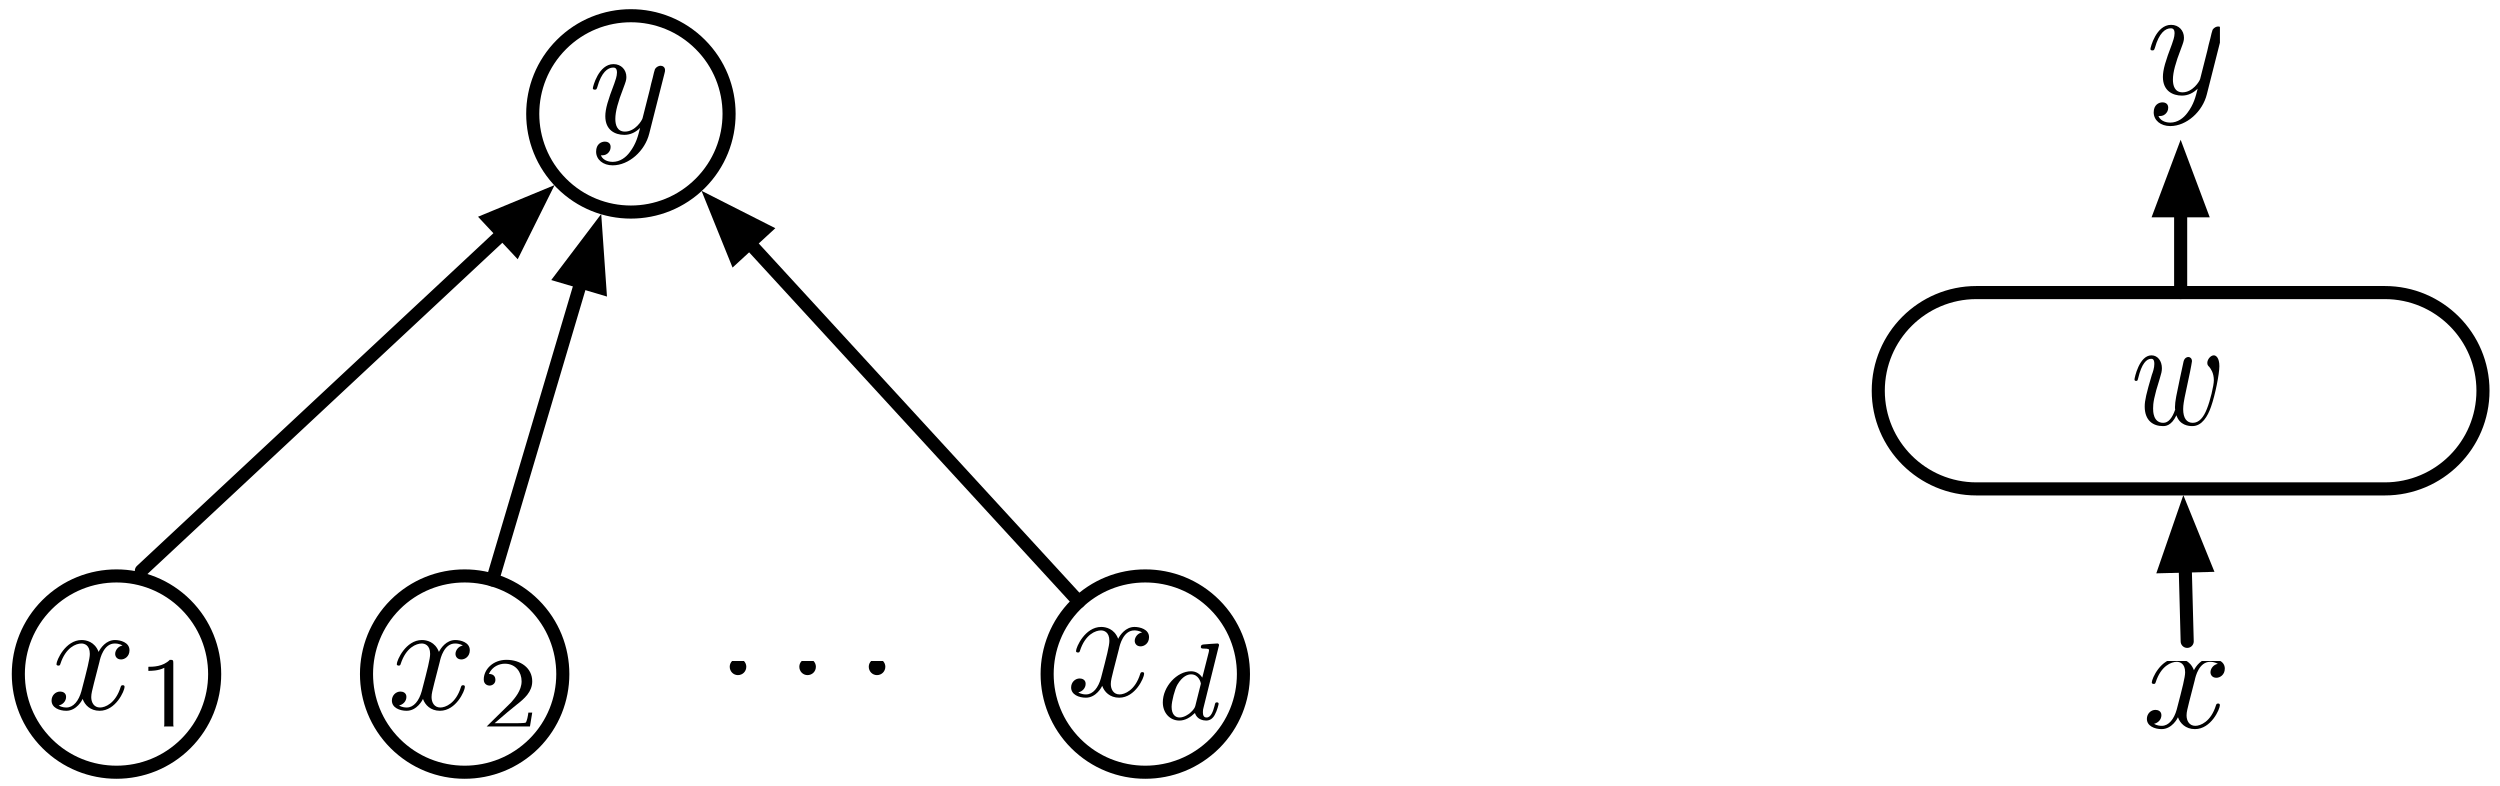
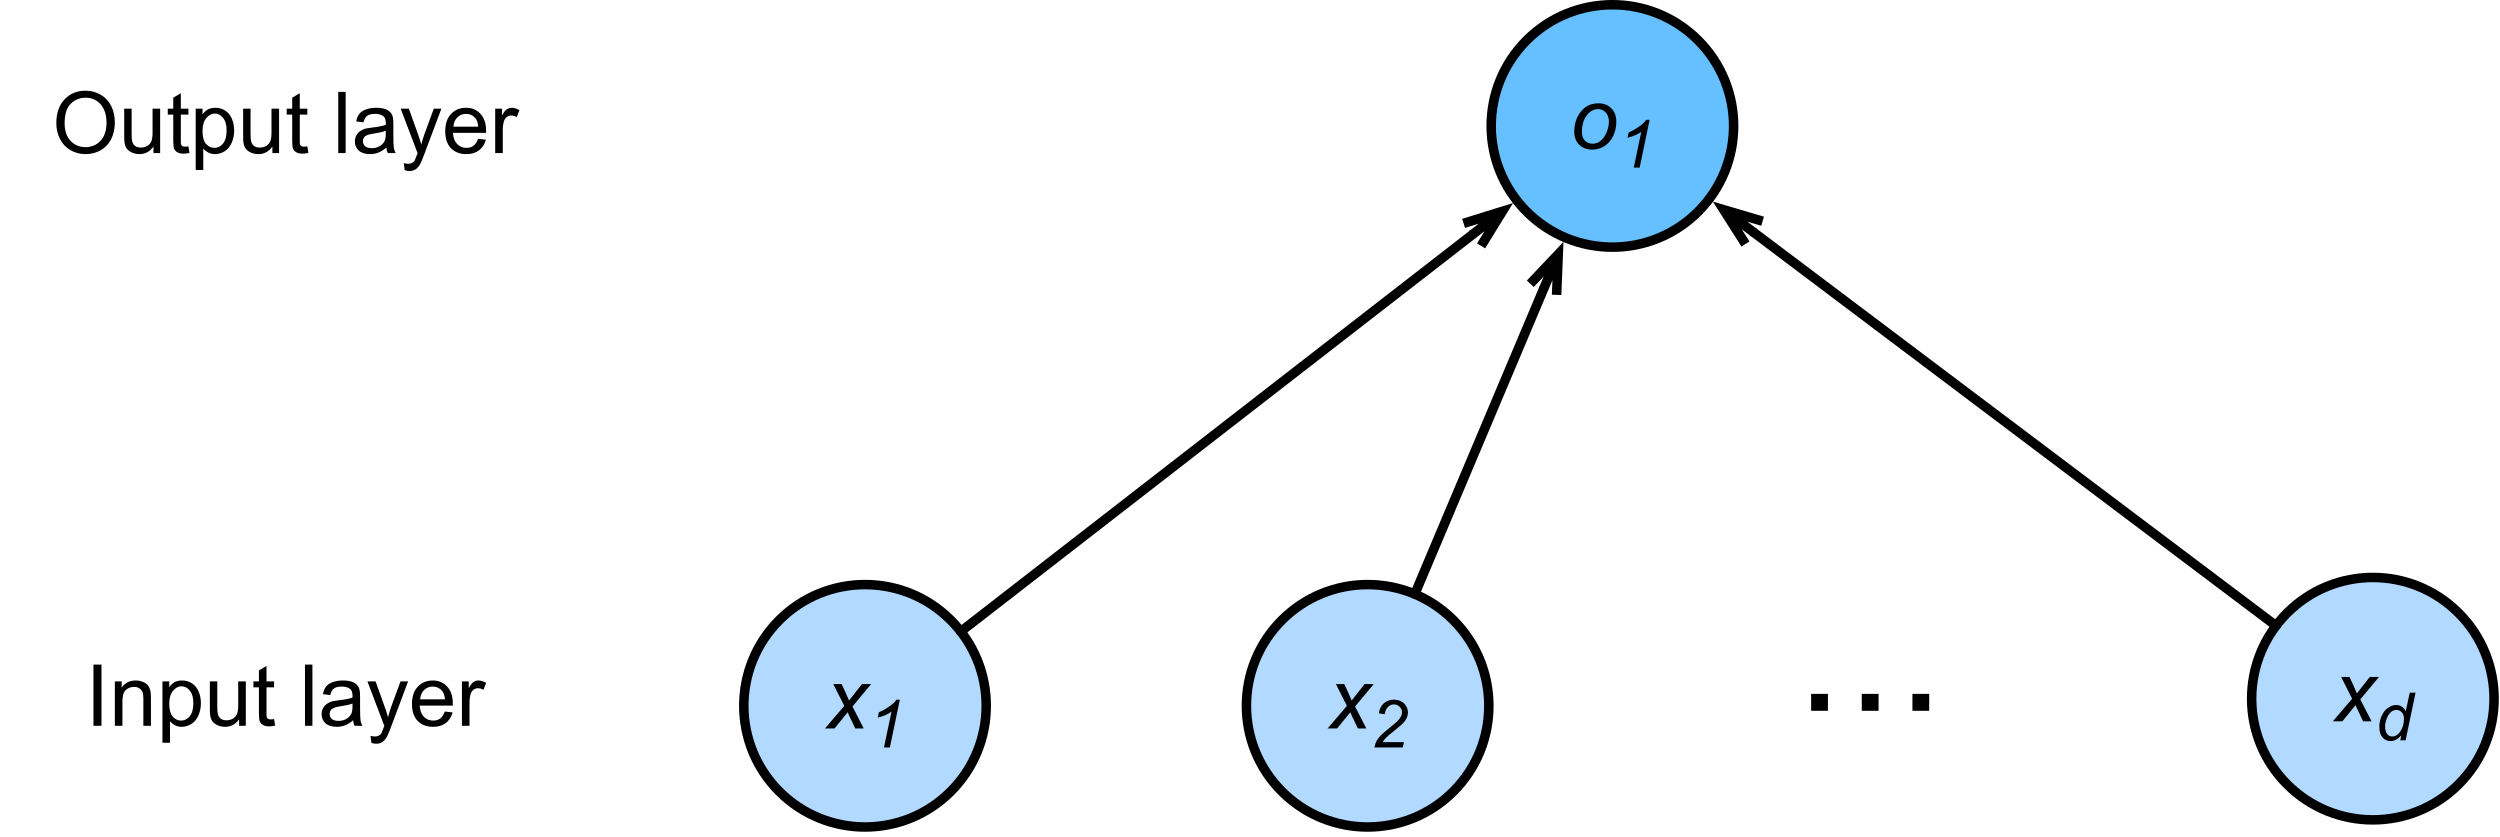
- <svg xmlns="http://www.w3.org/2000/svg" xmlns:xlink="http://www.w3.org/1999/xlink" width="191pt" height="60pt" viewBox="0 0 191 60" version="1.1">
+ <svg xmlns="http://www.w3.org/2000/svg" xmlns:xlink="http://www.w3.org/1999/xlink" width="263pt" height="88pt" viewBox="0 0 263 88" version="1.1">
  <defs>
    <g>
      <symbol overflow="visible" id="glyph0-0">
+         <path style="stroke:none;" d="M 1.125 0 L 1.125 -5.625 L 5.625 -5.625 L 5.625 0 Z M 1.266 -0.141 L 5.484 -0.141 L 5.484 -5.484 L 1.266 -5.484 Z M 1.266 -0.141 " />
+       </symbol>
+       <symbol overflow="visible" id="glyph0-1">
+         <path style="stroke:none;" d="M -0.016 0 L 2.016 -2.375 L 0.859 -4.672 L 1.734 -4.672 L 2.125 -3.844 C 2.27 -3.531 2.398 -3.227 2.516 -2.938 L 3.875 -4.672 L 4.844 -4.672 L 2.875 -2.312 L 4.062 0 L 3.172 0 L 2.719 -0.953 C 2.613 -1.148 2.5 -1.398 2.375 -1.703 L 0.984 0 Z M -0.016 0 " />
+       </symbol>
+       <symbol overflow="visible" id="glyph0-2">
+         <path style="stroke:none;" d="M 0.438 -1.766 C 0.438 -2.68 0.707 -3.438 1.25 -4.031 C 1.688 -4.52 2.266 -4.766 2.984 -4.766 C 3.547 -4.766 4 -4.586 4.344 -4.234 C 4.688 -3.891 4.859 -3.422 4.859 -2.828 C 4.859 -2.285 4.75 -1.785 4.531 -1.328 C 4.312 -0.867 4.004 -0.516 3.609 -0.266 C 3.211 -0.016 2.789 0.109 2.344 0.109 C 1.977 0.109 1.645 0.031 1.344 -0.125 C 1.051 -0.281 0.828 -0.5 0.672 -0.781 C 0.516 -1.07 0.438 -1.398 0.438 -1.766 Z M 1.234 -1.844 C 1.234 -1.406 1.336 -1.07 1.547 -0.844 C 1.766 -0.625 2.035 -0.516 2.359 -0.516 C 2.523 -0.516 2.691 -0.547 2.859 -0.609 C 3.023 -0.68 3.18 -0.785 3.328 -0.922 C 3.473 -1.066 3.594 -1.227 3.688 -1.406 C 3.789 -1.582 3.875 -1.773 3.938 -1.984 C 4.031 -2.273 4.078 -2.555 4.078 -2.828 C 4.078 -3.242 3.969 -3.566 3.75 -3.797 C 3.539 -4.035 3.273 -4.156 2.953 -4.156 C 2.703 -4.156 2.473 -4.094 2.266 -3.969 C 2.066 -3.852 1.883 -3.68 1.719 -3.453 C 1.551 -3.223 1.426 -2.957 1.344 -2.656 C 1.27 -2.352 1.234 -2.082 1.234 -1.844 Z M 1.234 -1.844 " />
+       </symbol>
+       <symbol overflow="visible" id="glyph1-0">
+         <path style="stroke:none;" d="M 0.875 0 L 0.875 -4.375 L 4.375 -4.375 L 4.375 0 Z M 0.984 -0.109 L 4.266 -0.109 L 4.266 -4.266 L 0.984 -4.266 Z M 0.984 -0.109 " />
+       </symbol>
+       <symbol overflow="visible" id="glyph1-1">
+         <path style="stroke:none;" d="M 1.688 0 L 2.484 -3.781 C 2.141 -3.508 1.656 -3.297 1.031 -3.141 L 1.156 -3.703 C 1.457 -3.828 1.758 -3.988 2.062 -4.188 C 2.363 -4.383 2.586 -4.555 2.734 -4.703 C 2.828 -4.797 2.914 -4.906 3 -5.031 L 3.359 -5.031 L 2.312 0 Z M 1.688 0 " />
+       </symbol>
+       <symbol overflow="visible" id="glyph1-2">
+         <path style="stroke:none;" d="M 0.406 0 C 0.469 -0.301 0.555 -0.551 0.672 -0.75 C 0.785 -0.945 0.938 -1.133 1.125 -1.312 C 1.312 -1.5 1.672 -1.805 2.203 -2.234 C 2.523 -2.492 2.75 -2.688 2.875 -2.812 C 3.039 -2.988 3.16 -3.16 3.234 -3.328 C 3.285 -3.441 3.312 -3.566 3.312 -3.703 C 3.312 -3.93 3.227 -4.125 3.062 -4.281 C 2.906 -4.445 2.707 -4.531 2.469 -4.531 C 2.238 -4.531 2.035 -4.445 1.859 -4.281 C 1.68 -4.125 1.555 -3.863 1.484 -3.5 L 0.875 -3.594 C 0.938 -4.039 1.109 -4.391 1.391 -4.641 C 1.68 -4.898 2.039 -5.031 2.469 -5.031 C 2.75 -5.031 3.004 -4.969 3.234 -4.844 C 3.461 -4.727 3.633 -4.562 3.75 -4.344 C 3.875 -4.133 3.938 -3.914 3.938 -3.688 C 3.938 -3.352 3.816 -3.035 3.578 -2.734 C 3.43 -2.535 3.004 -2.156 2.297 -1.594 C 1.984 -1.352 1.754 -1.156 1.609 -1 C 1.461 -0.844 1.352 -0.695 1.281 -0.562 L 3.516 -0.562 L 3.391 0 Z M 0.406 0 " />
+       </symbol>
+       <symbol overflow="visible" id="glyph1-3">
+         <path style="stroke:none;" d="M 2.688 -0.531 C 2.332 -0.125 1.961 0.078 1.578 0.078 C 1.234 0.078 0.945 -0.047 0.719 -0.297 C 0.488 -0.555 0.375 -0.926 0.375 -1.406 C 0.375 -1.844 0.461 -2.242 0.641 -2.609 C 0.816 -2.984 1.039 -3.258 1.312 -3.438 C 1.594 -3.625 1.867 -3.719 2.141 -3.719 C 2.586 -3.719 2.926 -3.5 3.156 -3.062 L 3.578 -5.016 L 4.188 -5.016 L 3.141 0 L 2.578 0 Z M 0.984 -1.516 C 0.984 -1.266 1.008 -1.066 1.062 -0.922 C 1.113 -0.773 1.195 -0.648 1.312 -0.547 C 1.438 -0.453 1.582 -0.406 1.75 -0.406 C 2.031 -0.406 2.285 -0.551 2.516 -0.844 C 2.816 -1.238 2.969 -1.719 2.969 -2.281 C 2.969 -2.57 2.891 -2.797 2.734 -2.953 C 2.586 -3.117 2.398 -3.203 2.172 -3.203 C 2.023 -3.203 1.891 -3.164 1.766 -3.094 C 1.648 -3.031 1.531 -2.922 1.406 -2.766 C 1.289 -2.609 1.191 -2.406 1.109 -2.156 C 1.023 -1.914 0.984 -1.703 0.984 -1.516 Z M 0.984 -1.516 " />
+       </symbol>
+       <symbol overflow="visible" id="glyph2-0">
+         <path style="stroke:none;" d="M 1.125 0 L 1.125 -5.625 L 5.625 -5.625 L 5.625 0 Z M 1.266 -0.141 L 5.484 -0.141 L 5.484 -5.484 L 1.266 -5.484 Z M 1.266 -0.141 " />
+       </symbol>
+       <symbol overflow="visible" id="glyph2-1">
+         <path style="stroke:none;" d="M 0.844 0 L 0.844 -6.438 L 1.688 -6.438 L 1.688 0 Z M 0.844 0 " />
+       </symbol>
+       <symbol overflow="visible" id="glyph2-2">
+         <path style="stroke:none;" d="M 0.594 0 L 0.594 -4.672 L 1.312 -4.672 L 1.312 -4 C 1.645 -4.508 2.141 -4.766 2.797 -4.766 C 3.078 -4.766 3.332 -4.711 3.562 -4.609 C 3.801 -4.516 3.977 -4.383 4.094 -4.219 C 4.207 -4.062 4.289 -3.867 4.344 -3.641 C 4.375 -3.492 4.391 -3.238 4.391 -2.875 L 4.391 0 L 3.594 0 L 3.594 -2.844 C 3.594 -3.164 3.562 -3.406 3.5 -3.562 C 3.438 -3.719 3.328 -3.844 3.172 -3.938 C 3.016 -4.039 2.832 -4.094 2.625 -4.094 C 2.289 -4.094 2 -3.984 1.75 -3.766 C 1.508 -3.555 1.391 -3.148 1.391 -2.547 L 1.391 0 Z M 0.594 0 " />
+       </symbol>
+       <symbol overflow="visible" id="glyph2-3">
+         <path style="stroke:none;" d="M 0.594 1.781 L 0.594 -4.672 L 1.312 -4.672 L 1.312 -4.062 C 1.477 -4.301 1.664 -4.477 1.875 -4.594 C 2.094 -4.707 2.359 -4.766 2.672 -4.766 C 3.066 -4.766 3.414 -4.66 3.719 -4.453 C 4.02 -4.254 4.25 -3.969 4.406 -3.594 C 4.562 -3.219 4.641 -2.812 4.641 -2.375 C 4.641 -1.895 4.551 -1.461 4.375 -1.078 C 4.207 -0.691 3.961 -0.395 3.641 -0.188 C 3.316 0.008 2.973 0.109 2.609 0.109 C 2.348 0.109 2.113 0.051 1.906 -0.062 C 1.695 -0.176 1.523 -0.316 1.391 -0.484 L 1.391 1.781 Z M 1.312 -2.312 C 1.312 -1.707 1.43 -1.258 1.672 -0.969 C 1.922 -0.688 2.219 -0.547 2.562 -0.547 C 2.906 -0.547 3.203 -0.691 3.453 -0.984 C 3.711 -1.285 3.844 -1.75 3.844 -2.375 C 3.844 -2.969 3.719 -3.41 3.469 -3.703 C 3.227 -4.004 2.938 -4.156 2.594 -4.156 C 2.258 -4.156 1.961 -3.992 1.703 -3.672 C 1.441 -3.359 1.312 -2.906 1.312 -2.312 Z M 1.312 -2.312 " />
+       </symbol>
+       <symbol overflow="visible" id="glyph2-4">
+         <path style="stroke:none;" d="M 3.656 0 L 3.656 -0.688 C 3.289 -0.156 2.797 0.109 2.172 0.109 C 1.898 0.109 1.645 0.055 1.406 -0.047 C 1.164 -0.16 0.984 -0.297 0.859 -0.453 C 0.742 -0.609 0.664 -0.801 0.625 -1.031 C 0.594 -1.188 0.578 -1.438 0.578 -1.781 L 0.578 -4.672 L 1.359 -4.672 L 1.359 -2.078 C 1.359 -1.66 1.379 -1.383 1.422 -1.25 C 1.461 -1.039 1.562 -0.875 1.719 -0.75 C 1.883 -0.633 2.086 -0.578 2.328 -0.578 C 2.566 -0.578 2.789 -0.633 3 -0.75 C 3.207 -0.875 3.352 -1.039 3.438 -1.25 C 3.52 -1.457 3.562 -1.766 3.562 -2.172 L 3.562 -4.672 L 4.359 -4.672 L 4.359 0 Z M 3.656 0 " />
+       </symbol>
+       <symbol overflow="visible" id="glyph2-5">
+         <path style="stroke:none;" d="M 2.328 -0.703 L 2.438 -0.016 C 2.207 0.035 2.008 0.062 1.844 0.062 C 1.551 0.062 1.328 0.016 1.172 -0.078 C 1.016 -0.172 0.898 -0.289 0.828 -0.438 C 0.766 -0.582 0.734 -0.891 0.734 -1.359 L 0.734 -4.047 L 0.156 -4.047 L 0.156 -4.672 L 0.734 -4.672 L 0.734 -5.828 L 1.531 -6.297 L 1.531 -4.672 L 2.328 -4.672 L 2.328 -4.047 L 1.531 -4.047 L 1.531 -1.328 C 1.531 -1.098 1.539 -0.953 1.562 -0.891 C 1.594 -0.828 1.641 -0.773 1.703 -0.734 C 1.766 -0.691 1.852 -0.672 1.969 -0.672 C 2.062 -0.672 2.18 -0.68 2.328 -0.703 Z M 2.328 -0.703 " />
+       </symbol>
+       <symbol overflow="visible" id="glyph2-6">
        <path style="stroke:none;" d="" />
      </symbol>
-       <symbol overflow="visible" id="glyph0-1">
-         <path style="stroke:none;" d="M 4 -3.609 C 4.062 -3.922 4.344 -5.016 5.172 -5.016 C 5.234 -5.016 5.516 -5.016 5.766 -4.859 C 5.438 -4.812 5.203 -4.5 5.203 -4.219 C 5.203 -4.031 5.328 -3.797 5.656 -3.797 C 5.922 -3.797 6.297 -4.016 6.297 -4.5 C 6.297 -5.109 5.594 -5.281 5.188 -5.281 C 4.5 -5.281 4.078 -4.656 3.938 -4.375 C 3.641 -5.156 2.984 -5.281 2.641 -5.281 C 1.406 -5.281 0.719 -3.734 0.719 -3.438 C 0.719 -3.328 0.844 -3.328 0.859 -3.328 C 0.953 -3.328 0.984 -3.344 1.016 -3.453 C 1.422 -4.719 2.219 -5.016 2.625 -5.016 C 2.844 -5.016 3.266 -4.906 3.266 -4.219 C 3.266 -3.844 3.062 -3.047 2.625 -1.375 C 2.422 -0.641 2.016 -0.125 1.484 -0.125 C 1.406 -0.125 1.141 -0.125 0.891 -0.281 C 1.188 -0.344 1.453 -0.594 1.453 -0.938 C 1.453 -1.25 1.188 -1.344 1 -1.344 C 0.641 -1.344 0.344 -1.047 0.344 -0.656 C 0.344 -0.109 0.938 0.125 1.469 0.125 C 2.266 0.125 2.688 -0.703 2.719 -0.781 C 2.875 -0.328 3.297 0.125 4.016 0.125 C 5.25 0.125 5.922 -1.406 5.922 -1.703 C 5.922 -1.828 5.828 -1.828 5.781 -1.828 C 5.672 -1.828 5.656 -1.781 5.625 -1.703 C 5.234 -0.422 4.422 -0.125 4.047 -0.125 C 3.578 -0.125 3.375 -0.516 3.375 -0.922 C 3.375 -1.188 3.453 -1.453 3.578 -1.969 Z M 4 -3.609 " />
+       <symbol overflow="visible" id="glyph2-7">
+         <path style="stroke:none;" d="M 0.578 0 L 0.578 -6.438 L 1.359 -6.438 L 1.359 0 Z M 0.578 0 " />
      </symbol>
-       <symbol overflow="visible" id="glyph1-0">
-         <path style="stroke:none;" d="" />
+       <symbol overflow="visible" id="glyph2-8">
+         <path style="stroke:none;" d="M 3.641 -0.578 C 3.348 -0.328 3.066 -0.148 2.797 -0.047 C 2.523 0.055 2.234 0.109 1.922 0.109 C 1.41 0.109 1.016 -0.016 0.734 -0.266 C 0.461 -0.516 0.328 -0.836 0.328 -1.234 C 0.328 -1.461 0.379 -1.672 0.484 -1.859 C 0.586 -2.047 0.723 -2.195 0.891 -2.312 C 1.055 -2.426 1.242 -2.516 1.453 -2.578 C 1.609 -2.609 1.844 -2.645 2.156 -2.688 C 2.801 -2.758 3.273 -2.852 3.578 -2.969 C 3.578 -3.07 3.578 -3.141 3.578 -3.172 C 3.578 -3.492 3.504 -3.719 3.359 -3.844 C 3.148 -4.031 2.848 -4.125 2.453 -4.125 C 2.078 -4.125 1.801 -4.055 1.625 -3.922 C 1.445 -3.797 1.316 -3.566 1.234 -3.234 L 0.469 -3.328 C 0.531 -3.66 0.641 -3.926 0.797 -4.125 C 0.961 -4.332 1.195 -4.488 1.5 -4.594 C 1.812 -4.707 2.164 -4.766 2.562 -4.766 C 2.969 -4.766 3.289 -4.719 3.531 -4.625 C 3.781 -4.531 3.961 -4.41 4.078 -4.266 C 4.203 -4.129 4.285 -3.953 4.328 -3.734 C 4.359 -3.598 4.375 -3.359 4.375 -3.016 L 4.375 -1.953 C 4.375 -1.223 4.391 -0.758 4.422 -0.562 C 4.453 -0.363 4.52 -0.176 4.625 0 L 3.797 0 C 3.711 -0.164 3.66 -0.359 3.641 -0.578 Z M 3.578 -2.344 C 3.285 -2.227 2.852 -2.129 2.281 -2.047 C 1.957 -1.992 1.727 -1.938 1.594 -1.875 C 1.457 -1.82 1.352 -1.738 1.281 -1.625 C 1.207 -1.508 1.172 -1.383 1.172 -1.25 C 1.172 -1.039 1.25 -0.863 1.406 -0.719 C 1.562 -0.582 1.797 -0.516 2.109 -0.516 C 2.41 -0.516 2.68 -0.582 2.922 -0.719 C 3.16 -0.852 3.336 -1.035 3.453 -1.266 C 3.535 -1.441 3.578 -1.703 3.578 -2.047 Z M 3.578 -2.344 " />
      </symbol>
-       <symbol overflow="visible" id="glyph1-1">
-         <path style="stroke:none;" d="M 2.812 -5.328 C 2.812 -5.547 2.781 -5.562 2.547 -5.562 C 2.016 -5.031 1.25 -5.031 0.906 -5.031 L 0.906 -4.719 C 1.109 -4.719 1.672 -4.719 2.125 -4.953 L 2.125 -0.688 C 2.125 -0.406 2.125 -0.297 1.297 -0.297 L 0.969 -0.297 L 0.969 0 C 1.125 -0.016 2.156 -0.031 2.469 -0.031 C 2.719 -0.031 3.781 -0.016 3.969 0 L 3.969 -0.297 L 3.641 -0.297 C 2.812 -0.297 2.812 -0.406 2.812 -0.688 Z M 2.812 -5.328 " />
+       <symbol overflow="visible" id="glyph2-9">
+         <path style="stroke:none;" d="M 0.562 1.797 L 0.469 1.062 C 0.645 1.102 0.797 1.125 0.922 1.125 C 1.098 1.125 1.238 1.094 1.344 1.031 C 1.445 0.977 1.535 0.898 1.609 0.797 C 1.648 0.711 1.727 0.516 1.844 0.203 C 1.863 0.16 1.891 0.098 1.922 0.016 L 0.141 -4.672 L 1 -4.672 L 1.969 -1.969 C 2.094 -1.625 2.207 -1.266 2.312 -0.891 C 2.395 -1.242 2.5 -1.598 2.625 -1.953 L 3.625 -4.672 L 4.422 -4.672 L 2.641 0.078 C 2.453 0.586 2.305 0.941 2.203 1.141 C 2.055 1.398 1.895 1.586 1.719 1.703 C 1.539 1.828 1.32 1.891 1.062 1.891 C 0.914 1.891 0.75 1.859 0.562 1.797 Z M 0.562 1.797 " />
      </symbol>
-       <symbol overflow="visible" id="glyph2-0">
-         <path style="stroke:none;" d="" />
+       <symbol overflow="visible" id="glyph2-10">
+         <path style="stroke:none;" d="M 3.781 -1.5 L 4.609 -1.406 C 4.473 -0.926 4.227 -0.551 3.875 -0.281 C 3.531 -0.02 3.086 0.109 2.547 0.109 C 1.867 0.109 1.328 -0.098 0.922 -0.516 C 0.523 -0.941 0.328 -1.535 0.328 -2.297 C 0.328 -3.078 0.531 -3.68 0.938 -4.109 C 1.344 -4.547 1.867 -4.766 2.516 -4.766 C 3.141 -4.766 3.645 -4.551 4.031 -4.125 C 4.426 -3.707 4.625 -3.113 4.625 -2.344 C 4.625 -2.289 4.625 -2.219 4.625 -2.125 L 1.141 -2.125 C 1.172 -1.613 1.316 -1.223 1.578 -0.953 C 1.836 -0.68 2.164 -0.547 2.562 -0.547 C 2.852 -0.547 3.098 -0.617 3.297 -0.766 C 3.504 -0.922 3.664 -1.164 3.781 -1.5 Z M 1.188 -2.781 L 3.797 -2.781 C 3.766 -3.176 3.664 -3.473 3.5 -3.672 C 3.25 -3.973 2.922 -4.125 2.516 -4.125 C 2.148 -4.125 1.844 -4 1.594 -3.75 C 1.352 -3.508 1.219 -3.188 1.188 -2.781 Z M 1.188 -2.781 " />
      </symbol>
-       <symbol overflow="visible" id="glyph2-1">
-         <path style="stroke:none;" d="M 4.234 -1.531 L 3.938 -1.531 C 3.922 -1.344 3.828 -0.844 3.734 -0.766 C 3.656 -0.719 3.016 -0.719 2.891 -0.719 L 1.359 -0.719 C 2.234 -1.484 2.531 -1.719 3.031 -2.125 C 3.656 -2.609 4.234 -3.125 4.234 -3.922 C 4.234 -4.938 3.344 -5.562 2.266 -5.562 C 1.234 -5.562 0.531 -4.828 0.531 -4.062 C 0.531 -3.641 0.891 -3.594 0.969 -3.594 C 1.172 -3.594 1.422 -3.734 1.422 -4.031 C 1.422 -4.188 1.359 -4.484 0.922 -4.484 C 1.188 -5.078 1.75 -5.266 2.141 -5.266 C 2.984 -5.266 3.422 -4.609 3.422 -3.922 C 3.422 -3.203 2.891 -2.625 2.625 -2.312 L 0.609 -0.328 C 0.531 -0.25 0.531 -0.234 0.531 0 L 3.984 0 Z M 4.234 -1.531 " />
+       <symbol overflow="visible" id="glyph2-11">
+         <path style="stroke:none;" d="M 0.578 0 L 0.578 -4.672 L 1.297 -4.672 L 1.297 -3.953 C 1.473 -4.285 1.641 -4.504 1.797 -4.609 C 1.953 -4.711 2.125 -4.766 2.312 -4.766 C 2.57 -4.766 2.844 -4.68 3.125 -4.516 L 2.844 -3.781 C 2.656 -3.895 2.461 -3.953 2.266 -3.953 C 2.098 -3.953 1.941 -3.898 1.797 -3.797 C 1.66 -3.691 1.562 -3.547 1.5 -3.359 C 1.414 -3.078 1.375 -2.77 1.375 -2.438 L 1.375 0 Z M 0.578 0 " />
+       </symbol>
+       <symbol overflow="visible" id="glyph2-12">
+         <path style="stroke:none;" d="M 0.438 -3.141 C 0.438 -4.203 0.723 -5.035 1.297 -5.641 C 1.867 -6.254 2.609 -6.562 3.516 -6.562 C 4.109 -6.562 4.645 -6.414 5.125 -6.125 C 5.602 -5.844 5.969 -5.445 6.219 -4.938 C 6.469 -4.426 6.594 -3.852 6.594 -3.219 C 6.594 -2.562 6.461 -1.973 6.203 -1.453 C 5.941 -0.941 5.566 -0.551 5.078 -0.281 C 4.598 -0.02 4.078 0.109 3.516 0.109 C 2.91 0.109 2.367 -0.035 1.891 -0.328 C 1.41 -0.617 1.047 -1.02 0.797 -1.531 C 0.555 -2.039 0.438 -2.578 0.438 -3.141 Z M 1.312 -3.125 C 1.312 -2.344 1.52 -1.727 1.938 -1.281 C 2.352 -0.844 2.879 -0.625 3.516 -0.625 C 4.148 -0.625 4.676 -0.848 5.094 -1.297 C 5.508 -1.742 5.719 -2.383 5.719 -3.219 C 5.719 -3.738 5.629 -4.191 5.453 -4.578 C 5.273 -4.973 5.016 -5.281 4.672 -5.5 C 4.328 -5.719 3.945 -5.828 3.531 -5.828 C 2.926 -5.828 2.406 -5.617 1.969 -5.203 C 1.531 -4.785 1.312 -4.094 1.312 -3.125 Z M 1.312 -3.125 " />
      </symbol>
      <symbol overflow="visible" id="glyph3-0">
-         <path style="stroke:none;" d="" />
+         <path style="stroke:none;" d="M 6.547 -10.656 L 1.625 -10.656 L 1.625 -0.75 L 6.547 -0.75 Z M 7.359 -11.391 L 7.359 -0.016 L 0.812 -0.016 L 0.812 -11.391 Z M 7.359 -11.391 " />
      </symbol>
      <symbol overflow="visible" id="glyph3-1">
-         <path style="stroke:none;" d="M 4.781 -5.562 C 4.797 -5.578 4.812 -5.688 4.812 -5.688 C 4.812 -5.734 4.781 -5.812 4.688 -5.812 C 4.516 -5.812 3.812 -5.75 3.609 -5.734 C 3.547 -5.719 3.422 -5.719 3.422 -5.531 C 3.422 -5.422 3.547 -5.422 3.641 -5.422 C 4.047 -5.422 4.047 -5.359 4.047 -5.297 C 4.047 -5.234 4.031 -5.188 4.016 -5.109 L 3.531 -3.203 C 3.359 -3.469 3.078 -3.688 2.672 -3.688 C 1.594 -3.688 0.516 -2.516 0.516 -1.312 C 0.516 -0.5 1.062 0.078 1.781 0.078 C 2.234 0.078 2.625 -0.172 2.969 -0.5 C 3.125 0 3.609 0.078 3.828 0.078 C 4.125 0.078 4.344 -0.094 4.484 -0.359 C 4.672 -0.688 4.781 -1.172 4.781 -1.203 C 4.781 -1.312 4.672 -1.312 4.641 -1.312 C 4.531 -1.312 4.516 -1.266 4.469 -1.047 C 4.359 -0.641 4.203 -0.156 3.859 -0.156 C 3.641 -0.156 3.578 -0.328 3.578 -0.562 C 3.578 -0.719 3.594 -0.797 3.625 -0.906 Z M 3 -1.047 C 2.938 -0.812 2.75 -0.641 2.578 -0.484 C 2.5 -0.422 2.156 -0.156 1.797 -0.156 C 1.484 -0.156 1.188 -0.375 1.188 -0.969 C 1.188 -1.406 1.438 -2.328 1.625 -2.656 C 2.016 -3.328 2.438 -3.453 2.672 -3.453 C 3.266 -3.453 3.422 -2.828 3.422 -2.734 C 3.422 -2.703 3.406 -2.641 3.391 -2.609 Z M 3 -1.047 " />
-       </symbol>
-       <symbol overflow="visible" id="glyph4-0">
-         <path style="stroke:none;" d="" />
-       </symbol>
-       <symbol overflow="visible" id="glyph4-1">
-         <path style="stroke:none;" d="M 5.812 -4.547 C 5.859 -4.719 5.859 -4.75 5.859 -4.828 C 5.859 -5.047 5.688 -5.156 5.516 -5.156 C 5.391 -5.156 5.203 -5.078 5.094 -4.906 C 5.062 -4.844 4.969 -4.469 4.922 -4.25 C 4.844 -3.938 4.75 -3.625 4.688 -3.297 L 4.141 -1.141 C 4.094 -0.969 3.578 -0.125 2.797 -0.125 C 2.188 -0.125 2.062 -0.656 2.062 -1.094 C 2.062 -1.656 2.266 -2.391 2.672 -3.438 C 2.859 -3.938 2.906 -4.062 2.906 -4.297 C 2.906 -4.844 2.516 -5.281 1.922 -5.281 C 0.781 -5.281 0.344 -3.547 0.344 -3.438 C 0.344 -3.328 0.469 -3.328 0.484 -3.328 C 0.609 -3.328 0.625 -3.344 0.688 -3.531 C 1 -4.656 1.484 -5.016 1.891 -5.016 C 1.984 -5.016 2.188 -5.016 2.188 -4.641 C 2.188 -4.344 2.062 -4.031 1.984 -3.797 C 1.5 -2.531 1.297 -1.859 1.297 -1.297 C 1.297 -0.234 2.047 0.125 2.75 0.125 C 3.219 0.125 3.625 -0.078 3.953 -0.406 C 3.797 0.219 3.656 0.797 3.172 1.438 C 2.875 1.844 2.422 2.188 1.859 2.188 C 1.703 2.188 1.156 2.156 0.953 1.688 C 1.141 1.688 1.297 1.688 1.469 1.547 C 1.594 1.438 1.703 1.281 1.703 1.047 C 1.703 0.688 1.391 0.641 1.266 0.641 C 0.984 0.641 0.594 0.828 0.594 1.406 C 0.594 2.016 1.125 2.453 1.859 2.453 C 3.094 2.453 4.328 1.359 4.656 0.016 Z M 5.812 -4.547 " />
-       </symbol>
-       <symbol overflow="visible" id="glyph5-0">
-         <path style="stroke:none;" d="" />
-       </symbol>
-       <symbol overflow="visible" id="glyph5-1">
-         <path style="stroke:none;" d="M 2.297 -0.641 C 2.297 -0.984 2.016 -1.266 1.656 -1.266 C 1.312 -1.266 1.031 -0.984 1.031 -0.641 C 1.031 -0.281 1.312 0 1.656 0 C 2.016 0 2.297 -0.281 2.297 -0.641 Z M 2.297 -0.641 " />
-       </symbol>
-       <symbol overflow="visible" id="glyph6-0">
-         <path style="stroke:none;" d="" />
-       </symbol>
-       <symbol overflow="visible" id="glyph6-1">
-         <path style="stroke:none;" d="M 4.531 -4.047 C 4.578 -4.312 4.672 -4.75 4.672 -4.828 C 4.672 -5.047 4.531 -5.156 4.391 -5.156 C 4.266 -5.156 4.094 -5.062 4.031 -4.812 C 4 -4.734 3.531 -2.453 3.469 -2.141 C 3.406 -1.781 3.375 -1.562 3.375 -1.344 C 3.375 -1.219 3.375 -1.188 3.391 -1.141 C 3.172 -0.5 2.875 -0.125 2.484 -0.125 C 1.703 -0.125 1.703 -1.016 1.703 -1.219 C 1.703 -1.609 1.75 -2.062 2.219 -3.531 C 2.328 -3.891 2.375 -4.062 2.375 -4.297 C 2.375 -4.844 2.062 -5.281 1.578 -5.281 C 0.641 -5.281 0.281 -3.547 0.281 -3.438 C 0.281 -3.328 0.375 -3.328 0.406 -3.328 C 0.5 -3.328 0.516 -3.344 0.562 -3.531 C 0.828 -4.656 1.203 -5.016 1.547 -5.016 C 1.641 -5.016 1.797 -5.016 1.797 -4.625 C 1.797 -4.328 1.688 -4 1.609 -3.797 C 1.188 -2.375 1.062 -1.828 1.062 -1.375 C 1.062 -0.281 1.719 0.125 2.453 0.125 C 2.625 0.125 3.094 0.125 3.484 -0.703 C 3.734 0.062 4.406 0.125 4.703 0.125 C 5.438 0.125 5.875 -0.625 6.125 -1.344 C 6.453 -2.266 6.766 -3.875 6.766 -4.453 C 6.766 -5.109 6.5 -5.281 6.344 -5.281 C 6.094 -5.281 5.844 -4.969 5.844 -4.703 C 5.844 -4.547 5.906 -4.484 6 -4.391 C 6.109 -4.25 6.344 -3.938 6.344 -3.375 C 6.344 -2.969 6.062 -1.797 5.812 -1.188 C 5.562 -0.547 5.219 -0.125 4.734 -0.125 C 4.266 -0.125 4 -0.484 4 -1.172 C 4 -1.5 4.078 -1.875 4.109 -2.047 Z M 4.531 -4.047 " />
+         <path style="stroke:none;" d="M 12.438 -1.781 L 12.438 0 L 14.203 0 L 14.203 -1.781 Z M 7.109 -1.781 L 7.109 0 L 8.875 0 L 8.875 -1.781 Z M 1.781 -1.781 L 1.781 0 L 3.547 0 L 3.547 -1.781 Z M 1.781 -1.781 " />
      </symbol>
    </g>
-     <clipPath id="clip1">
-       <path d="M 3 48.562 L 10 48.562 L 10 55 L 3 55 Z M 3 48.562 " />
-     </clipPath>
-     <clipPath id="clip2">
-       <path d="M 11 50 L 14.898 50 L 14.898 55.5 L 11 55.5 Z M 11 50 " />
-     </clipPath>
-     <clipPath id="clip3">
-       <path d="M 29.5 48.562 L 36 48.562 L 36 55 L 29.5 55 Z M 29.5 48.562 " />
-     </clipPath>
-     <clipPath id="clip4">
-       <path d="M 36 50 L 40.945 50 L 40.945 55.5 L 36 55.5 Z M 36 50 " />
-     </clipPath>
-     <clipPath id="clip5">
-       <path d="M 81 47.562 L 88 47.562 L 88 54 L 81 54 Z M 81 47.562 " />
-     </clipPath>
-     <clipPath id="clip6">
-       <path d="M 88 49 L 94 49 L 94 55.965 L 88 55.965 Z M 88 49 " />
-     </clipPath>
-     <clipPath id="clip7">
-       <path d="M 45.199 4.199 L 51 4.199 L 51 12.965 L 45.199 12.965 Z M 45.199 4.199 " />
-     </clipPath>
-     <clipPath id="clip8">
-       <path d="M 55 50.5 L 63 50.5 L 63 51.965 L 55 51.965 Z M 55 50.5 " />
-     </clipPath>
-     <clipPath id="clip9">
-       <path d="M 66 50.5 L 68 50.5 L 68 51.965 L 66 51.965 Z M 66 50.5 " />
-     </clipPath>
-     <clipPath id="clip10">
-       <path d="M 164 50.5 L 170 50.5 L 170 55.965 L 164 55.965 Z M 164 50.5 " />
-     </clipPath>
-     <clipPath id="clip11">
-       <path d="M 163 27 L 170 27 L 170 32.812 L 163 32.812 Z M 163 27 " />
-     </clipPath>
-     <clipPath id="clip12">
-       <path d="M 164 1.199 L 169.602 1.199 L 169.602 9.965 L 164 9.965 Z M 164 1.199 " />
-     </clipPath>
  </defs>
  <g id="surface1">
-     <rect x="0" y="0" width="191" height="60" style="fill:rgb(100%,100%,100%);fill-opacity:1;stroke:none;" />
-     <rect x="0" y="0" width="191" height="60" style="fill:rgb(100%,100%,100%);fill-opacity:1;stroke:none;" />
-     <path style="fill-rule:nonzero;fill:rgb(100%,100%,100%);fill-opacity:1;stroke-width:1;stroke-linecap:round;stroke-linejoin:round;stroke:rgb(0%,0%,0%);stroke-opacity:1;stroke-miterlimit:10;" d="M 141.203 420.195 C 144.133 423.125 144.133 427.875 141.203 430.805 C 138.273 433.73 133.527 433.73 130.598 430.805 C 127.668 427.875 127.668 423.125 130.598 420.195 C 133.527 417.27 138.273 417.27 141.203 420.195 " transform="matrix(1,0,0,1,-127,-374)" />
-     <g clip-path="url(#clip1)" clip-rule="nonzero">
-       <g style="fill:rgb(0%,0%,0%);fill-opacity:1;">
-         <use xlink:href="#glyph0-1" x="3.596" y="54.179" />
-       </g>
+     <path style="fill-rule:nonzero;fill:rgb(69.804%,85.098%,100%);fill-opacity:1;stroke-width:1;stroke-linecap:round;stroke-linejoin:round;stroke:rgb(0%,0%,0%);stroke-opacity:1;stroke-miterlimit:10;" d="M 124.016 139.234 C 128.996 144.215 128.996 152.285 124.016 157.266 C 119.035 162.246 110.965 162.246 105.984 157.266 C 101.004 152.285 101.004 144.215 105.984 139.234 C 110.965 134.254 119.035 134.254 124.016 139.234 " transform="matrix(1,0,0,1,-24,-74)" />
+     <g style="fill:rgb(0%,0%,0%);fill-opacity:1;">
+       <use xlink:href="#glyph0-1" x="86.803" y="76.635" />
    </g>
-     <g clip-path="url(#clip2)" clip-rule="nonzero">
-       <g style="fill:rgb(0%,0%,0%);fill-opacity:1;">
-         <use xlink:href="#glyph1-1" x="10.428" y="55.973" />
-       </g>
+     <g style="fill:rgb(0%,0%,0%);fill-opacity:1;">
+       <use xlink:href="#glyph1-1" x="91.303" y="78.635" />
    </g>
-     <path style="fill-rule:nonzero;fill:rgb(100%,100%,100%);fill-opacity:1;stroke-width:1;stroke-linecap:round;stroke-linejoin:round;stroke:rgb(0%,0%,0%);stroke-opacity:1;stroke-miterlimit:10;" d="M 167.805 420.195 C 170.73 423.125 170.73 427.875 167.805 430.805 C 164.875 433.73 160.125 433.73 157.195 430.805 C 154.27 427.875 154.27 423.125 157.195 420.195 C 160.125 417.27 164.875 417.27 167.805 420.195 " transform="matrix(1,0,0,1,-127,-374)" />
-     <g clip-path="url(#clip3)" clip-rule="nonzero">
-       <g style="fill:rgb(0%,0%,0%);fill-opacity:1;">
-         <use xlink:href="#glyph0-1" x="29.596" y="54.179" />
-       </g>
+     <path style="fill-rule:nonzero;fill:rgb(69.804%,85.098%,100%);fill-opacity:1;stroke-width:1;stroke-linecap:round;stroke-linejoin:round;stroke:rgb(0%,0%,0%);stroke-opacity:1;stroke-miterlimit:10;" d="M 176.891 139.234 C 181.871 144.215 181.871 152.285 176.891 157.266 C 171.91 162.246 163.84 162.246 158.859 157.266 C 153.879 152.285 153.879 144.215 158.859 139.234 C 163.84 134.254 171.91 134.254 176.891 139.234 " transform="matrix(1,0,0,1,-24,-74)" />
+     <g style="fill:rgb(0%,0%,0%);fill-opacity:1;">
+       <use xlink:href="#glyph0-1" x="139.678" y="76.635" />
    </g>
-     <g clip-path="url(#clip4)" clip-rule="nonzero">
-       <g style="fill:rgb(0%,0%,0%);fill-opacity:1;">
-         <use xlink:href="#glyph2-1" x="36.428" y="55.973" />
-       </g>
+     <g style="fill:rgb(0%,0%,0%);fill-opacity:1;">
+       <use xlink:href="#glyph1-2" x="144.178" y="78.635" />
    </g>
-     <path style="fill-rule:nonzero;fill:rgb(100%,100%,100%);fill-opacity:1;stroke-width:1;stroke-linecap:round;stroke-linejoin:round;stroke:rgb(0%,0%,0%);stroke-opacity:1;stroke-miterlimit:10;" d="M 219.805 420.195 C 222.73 423.125 222.73 427.875 219.805 430.805 C 216.875 433.73 212.125 433.73 209.195 430.805 C 206.27 427.875 206.27 423.125 209.195 420.195 C 212.125 417.27 216.875 417.27 219.805 420.195 " transform="matrix(1,0,0,1,-127,-374)" />
-     <g clip-path="url(#clip5)" clip-rule="nonzero">
-       <g style="fill:rgb(0%,0%,0%);fill-opacity:1;">
-         <use xlink:href="#glyph0-1" x="81.49" y="53.179" />
-       </g>
+     <g style="fill:rgb(0%,0%,0%);fill-opacity:1;">
+       <use xlink:href="#glyph2-1" x="8.988" y="76.353" />
    </g>
-     <g clip-path="url(#clip6)" clip-rule="nonzero">
-       <g style="fill:rgb(0%,0%,0%);fill-opacity:1;">
-         <use xlink:href="#glyph3-1" x="88.323" y="54.973" />
-       </g>
+     <g style="fill:rgb(0%,0%,0%);fill-opacity:1;">
+       <use xlink:href="#glyph2-2" x="11.488" y="76.353" />
    </g>
-     <path style="fill-rule:nonzero;fill:rgb(100%,100%,100%);fill-opacity:1;stroke-width:1;stroke-linecap:round;stroke-linejoin:round;stroke:rgb(0%,0%,0%);stroke-opacity:1;stroke-miterlimit:10;" d="M 180.504 377.398 C 183.434 380.324 183.434 385.074 180.504 388.004 C 177.574 390.934 172.824 390.934 169.898 388.004 C 166.969 385.074 166.969 380.324 169.898 377.398 C 172.824 374.469 177.574 374.469 180.504 377.398 " transform="matrix(1,0,0,1,-127,-374)" />
-     <g clip-path="url(#clip7)" clip-rule="nonzero">
-       <g style="fill:rgb(0%,0%,0%);fill-opacity:1;">
-         <use xlink:href="#glyph4-1" x="44.949" y="10.179" />
-       </g>
+     <g style="fill:rgb(0%,0%,0%);fill-opacity:1;">
+       <use xlink:href="#glyph2-3" x="16.494" y="76.353" />
    </g>
-     <g clip-path="url(#clip8)" clip-rule="nonzero">
-       <g style="fill:rgb(0%,0%,0%);fill-opacity:1;">
-         <use xlink:href="#glyph5-1" x="54.72" y="51.579" />
-         <use xlink:href="#glyph5-1" x="60.037" y="51.579" />
-       </g>
+     <g style="fill:rgb(0%,0%,0%);fill-opacity:1;">
+       <use xlink:href="#glyph2-4" x="21.499" y="76.353" />
    </g>
-     <g clip-path="url(#clip9)" clip-rule="nonzero">
-       <g style="fill:rgb(0%,0%,0%);fill-opacity:1;">
-         <use xlink:href="#glyph5-1" x="65.343" y="51.579" />
-       </g>
+     <g style="fill:rgb(0%,0%,0%);fill-opacity:1;">
+       <use xlink:href="#glyph2-5" x="26.505" y="76.353" />
    </g>
-     <path style="fill:none;stroke-width:1;stroke-linecap:round;stroke-linejoin:round;stroke:rgb(0%,0%,0%);stroke-opacity:1;stroke-miterlimit:10;" d="M 137.801 417.602 L 165.402 391.844 " transform="matrix(1,0,0,1,-127,-374)" />
-     <path style="fill-rule:nonzero;fill:rgb(0%,0%,0%);fill-opacity:1;stroke-width:1;stroke-linecap:butt;stroke-linejoin:miter;stroke:rgb(0%,0%,0%);stroke-opacity:1;stroke-miterlimit:10;" d="M 168.328 389.113 L 164.379 390.746 L 166.426 392.938 Z M 168.328 389.113 " transform="matrix(1,0,0,1,-127,-374)" />
-     <path style="fill:none;stroke-width:1;stroke-linecap:round;stroke-linejoin:round;stroke:rgb(0%,0%,0%);stroke-opacity:1;stroke-miterlimit:10;" d="M 164.633 418.309 L 171.387 395.547 " transform="matrix(1,0,0,1,-127,-374)" />
-     <path style="fill-rule:nonzero;fill:rgb(0%,0%,0%);fill-opacity:1;stroke-width:1;stroke-linecap:butt;stroke-linejoin:miter;stroke:rgb(0%,0%,0%);stroke-opacity:1;stroke-miterlimit:10;" d="M 172.527 391.715 L 169.949 395.121 L 172.824 395.973 Z M 172.527 391.715 " transform="matrix(1,0,0,1,-127,-374)" />
-     <path style="fill:none;stroke-width:1;stroke-linecap:round;stroke-linejoin:round;stroke:rgb(0%,0%,0%);stroke-opacity:1;stroke-miterlimit:10;" d="M 209.426 419.977 L 184.262 392.57 " transform="matrix(1,0,0,1,-127,-374)" />
-     <path style="fill-rule:nonzero;fill:rgb(0%,0%,0%);fill-opacity:1;stroke-width:1;stroke-linecap:butt;stroke-linejoin:miter;stroke:rgb(0%,0%,0%);stroke-opacity:1;stroke-miterlimit:10;" d="M 181.559 389.625 L 183.16 393.586 L 185.367 391.555 Z M 181.559 389.625 " transform="matrix(1,0,0,1,-127,-374)" />
-     <g clip-path="url(#clip10)" clip-rule="nonzero">
-       <g style="fill:rgb(0%,0%,0%);fill-opacity:1;">
-         <use xlink:href="#glyph0-1" x="163.678" y="55.579" />
-       </g>
+     <g style="fill:rgb(0%,0%,0%);fill-opacity:1;">
+       <use xlink:href="#glyph2-6" x="29.005" y="76.353" />
    </g>
-     <path style="fill-rule:nonzero;fill:rgb(100%,100%,100%);fill-opacity:1;stroke-width:1;stroke-linecap:round;stroke-linejoin:round;stroke:rgb(0%,0%,0%);stroke-opacity:1;stroke-miterlimit:10;" d="M 278 396.352 L 309.199 396.352 C 313.344 396.352 316.699 399.707 316.699 403.852 C 316.699 407.992 313.344 411.352 309.199 411.352 L 278 411.352 C 273.859 411.352 270.5 407.992 270.5 403.852 C 270.5 399.707 273.859 396.352 278 396.352 Z M 278 396.352 " transform="matrix(1,0,0,1,-127,-374)" />
-     <g clip-path="url(#clip11)" clip-rule="nonzero">
-       <g style="fill:rgb(0%,0%,0%);fill-opacity:1;">
-         <use xlink:href="#glyph6-1" x="162.794" y="32.429" />
-       </g>
+     <g style="fill:rgb(0%,0%,0%);fill-opacity:1;">
+       <use xlink:href="#glyph2-7" x="31.506" y="76.353" />
    </g>
-     <g clip-path="url(#clip12)" clip-rule="nonzero">
-       <g style="fill:rgb(0%,0%,0%);fill-opacity:1;">
-         <use xlink:href="#glyph4-1" x="163.949" y="7.179" />
-       </g>
+     <g style="fill:rgb(0%,0%,0%);fill-opacity:1;">
+       <use xlink:href="#glyph2-8" x="33.505" y="76.353" />
    </g>
-     <path style="fill:none;stroke-width:1;stroke-linecap:round;stroke-linejoin:round;stroke:rgb(0%,0%,0%);stroke-opacity:1;stroke-miterlimit:10;" d="M 294.102 423 L 293.949 417.246 " transform="matrix(1,0,0,1,-127,-374)" />
-     <path style=" stroke:none;fill-rule:nonzero;fill:rgb(0%,0%,0%);fill-opacity:1;" d="M 166.844 39.25 L 165.449 43.289 L 168.449 43.207 Z M 166.844 39.25 " />
-     <path style="fill:none;stroke-width:1;stroke-linecap:butt;stroke-linejoin:miter;stroke:rgb(0%,0%,0%);stroke-opacity:1;stroke-miterlimit:10;" d="M 293.844 413.25 L 292.449 417.285 L 295.449 417.207 Z M 293.844 413.25 " transform="matrix(1,0,0,1,-127,-374)" />
-     <path style="fill:none;stroke-width:1;stroke-linecap:round;stroke-linejoin:round;stroke:rgb(0%,0%,0%);stroke-opacity:1;stroke-miterlimit:10;" d="M 293.602 396.352 L 293.602 390.102 " transform="matrix(1,0,0,1,-127,-374)" />
-     <path style="fill-rule:nonzero;fill:rgb(0%,0%,0%);fill-opacity:1;stroke-width:1;stroke-linecap:butt;stroke-linejoin:miter;stroke:rgb(0%,0%,0%);stroke-opacity:1;stroke-miterlimit:10;" d="M 293.602 386.102 L 292.102 390.102 L 295.102 390.102 Z M 293.602 386.102 " transform="matrix(1,0,0,1,-127,-374)" />
+     <g style="fill:rgb(0%,0%,0%);fill-opacity:1;">
+       <use xlink:href="#glyph2-9" x="38.511" y="76.353" />
+       <use xlink:href="#glyph2-10" x="43.011" y="76.353" />
+     </g>
+     <g style="fill:rgb(0%,0%,0%);fill-opacity:1;">
+       <use xlink:href="#glyph2-11" x="48.017" y="76.353" />
+     </g>
+     <g style="fill:rgb(0%,0%,0%);fill-opacity:1;">
+       <use xlink:href="#glyph2-12" x="5.487" y="16.103" />
+     </g>
+     <g style="fill:rgb(0%,0%,0%);fill-opacity:1;">
+       <use xlink:href="#glyph2-4" x="12.488" y="16.103" />
+     </g>
+     <g style="fill:rgb(0%,0%,0%);fill-opacity:1;">
+       <use xlink:href="#glyph2-5" x="17.493" y="16.103" />
+     </g>
+     <g style="fill:rgb(0%,0%,0%);fill-opacity:1;">
+       <use xlink:href="#glyph2-3" x="19.994" y="16.103" />
+     </g>
+     <g style="fill:rgb(0%,0%,0%);fill-opacity:1;">
+       <use xlink:href="#glyph2-4" x="24.999" y="16.103" />
+     </g>
+     <g style="fill:rgb(0%,0%,0%);fill-opacity:1;">
+       <use xlink:href="#glyph2-5" x="30.005" y="16.103" />
+     </g>
+     <g style="fill:rgb(0%,0%,0%);fill-opacity:1;">
+       <use xlink:href="#glyph2-6" x="32.505" y="16.103" />
+     </g>
+     <g style="fill:rgb(0%,0%,0%);fill-opacity:1;">
+       <use xlink:href="#glyph2-7" x="35.005" y="16.103" />
+     </g>
+     <g style="fill:rgb(0%,0%,0%);fill-opacity:1;">
+       <use xlink:href="#glyph2-8" x="37.005" y="16.103" />
+     </g>
+     <g style="fill:rgb(0%,0%,0%);fill-opacity:1;">
+       <use xlink:href="#glyph2-9" x="42.011" y="16.103" />
+       <use xlink:href="#glyph2-10" x="46.511" y="16.103" />
+     </g>
+     <g style="fill:rgb(0%,0%,0%);fill-opacity:1;">
+       <use xlink:href="#glyph2-11" x="51.517" y="16.103" />
+     </g>
+     <path style="fill-rule:nonzero;fill:rgb(69.804%,85.098%,100%);fill-opacity:1;stroke-width:1;stroke-linecap:round;stroke-linejoin:round;stroke:rgb(0%,0%,0%);stroke-opacity:1;stroke-miterlimit:10;" d="M 282.641 138.484 C 287.621 143.465 287.621 151.535 282.641 156.516 C 277.66 161.496 269.59 161.496 264.609 156.516 C 259.629 151.535 259.629 143.465 264.609 138.484 C 269.59 133.504 277.66 133.504 282.641 138.484 " transform="matrix(1,0,0,1,-24,-74)" />
+     <g style="fill:rgb(0%,0%,0%);fill-opacity:1;">
+       <use xlink:href="#glyph0-1" x="245.428" y="75.885" />
+     </g>
+     <g style="fill:rgb(0%,0%,0%);fill-opacity:1;">
+       <use xlink:href="#glyph1-3" x="249.928" y="77.885" />
+     </g>
+     <path style="fill-rule:nonzero;fill:rgb(39.999%,74.902%,100%);fill-opacity:1;stroke-width:1;stroke-linecap:round;stroke-linejoin:round;stroke:rgb(0%,0%,0%);stroke-opacity:1;stroke-miterlimit:10;" d="M 202.641 78.234 C 207.621 83.215 207.621 91.285 202.641 96.266 C 197.66 101.246 189.59 101.246 184.609 96.266 C 179.629 91.285 179.629 83.215 184.609 78.234 C 189.59 73.254 197.66 73.254 202.641 78.234 " transform="matrix(1,0,0,1,-24,-74)" />
+     <g style="fill:rgb(0%,0%,0%);fill-opacity:1;">
+       <use xlink:href="#glyph0-2" x="165.176" y="15.635" />
+     </g>
+     <g style="fill:rgb(0%,0%,0%);fill-opacity:1;">
+       <use xlink:href="#glyph1-1" x="170.181" y="17.635" />
+     </g>
+     <path style="fill:none;stroke-width:1;stroke-linecap:round;stroke-linejoin:round;stroke:rgb(0%,0%,0%);stroke-opacity:1;stroke-miterlimit:10;" d="M 125.074 140.434 L 178.891 98.684 " transform="matrix(1,0,0,1,-24,-74)" />
+     <path style="fill:none;stroke-width:1;stroke-linecap:butt;stroke-linejoin:miter;stroke:rgb(0%,0%,0%);stroke-opacity:1;stroke-miterlimit:10;" d="M 182.051 96.23 L 178.891 98.684 M 177.969 97.496 L 182.051 96.23 L 179.809 99.867 " transform="matrix(1,0,0,1,-24,-74)" />
+     <path style="fill:none;stroke-width:1;stroke-linecap:round;stroke-linejoin:round;stroke:rgb(0%,0%,0%);stroke-opacity:1;stroke-miterlimit:10;" d="M 172.836 136.5 L 186.371 104.434 " transform="matrix(1,0,0,1,-24,-74)" />
+     <path style="fill:none;stroke-width:1;stroke-linecap:butt;stroke-linejoin:miter;stroke:rgb(0%,0%,0%);stroke-opacity:1;stroke-miterlimit:10;" d="M 187.926 100.75 L 186.371 104.434 M 184.988 103.852 L 187.926 100.75 L 187.754 105.02 " transform="matrix(1,0,0,1,-24,-74)" />
+     <path style="fill:none;stroke-width:1;stroke-linecap:round;stroke-linejoin:round;stroke:rgb(0%,0%,0%);stroke-opacity:1;stroke-miterlimit:10;" d="M 263.438 139.828 L 208.523 98.473 " transform="matrix(1,0,0,1,-24,-74)" />
+     <path style="fill:none;stroke-width:1;stroke-linecap:butt;stroke-linejoin:miter;stroke:rgb(0%,0%,0%);stroke-opacity:1;stroke-miterlimit:10;" d="M 205.328 96.062 L 208.523 98.473 M 207.621 99.668 L 205.328 96.062 L 209.426 97.273 " transform="matrix(1,0,0,1,-24,-74)" />
+     <g style="fill:rgb(0%,0%,0%);fill-opacity:1;">
+       <use xlink:href="#glyph3-1" x="188.75" y="74.776" />
+     </g>
  </g>
</svg>
